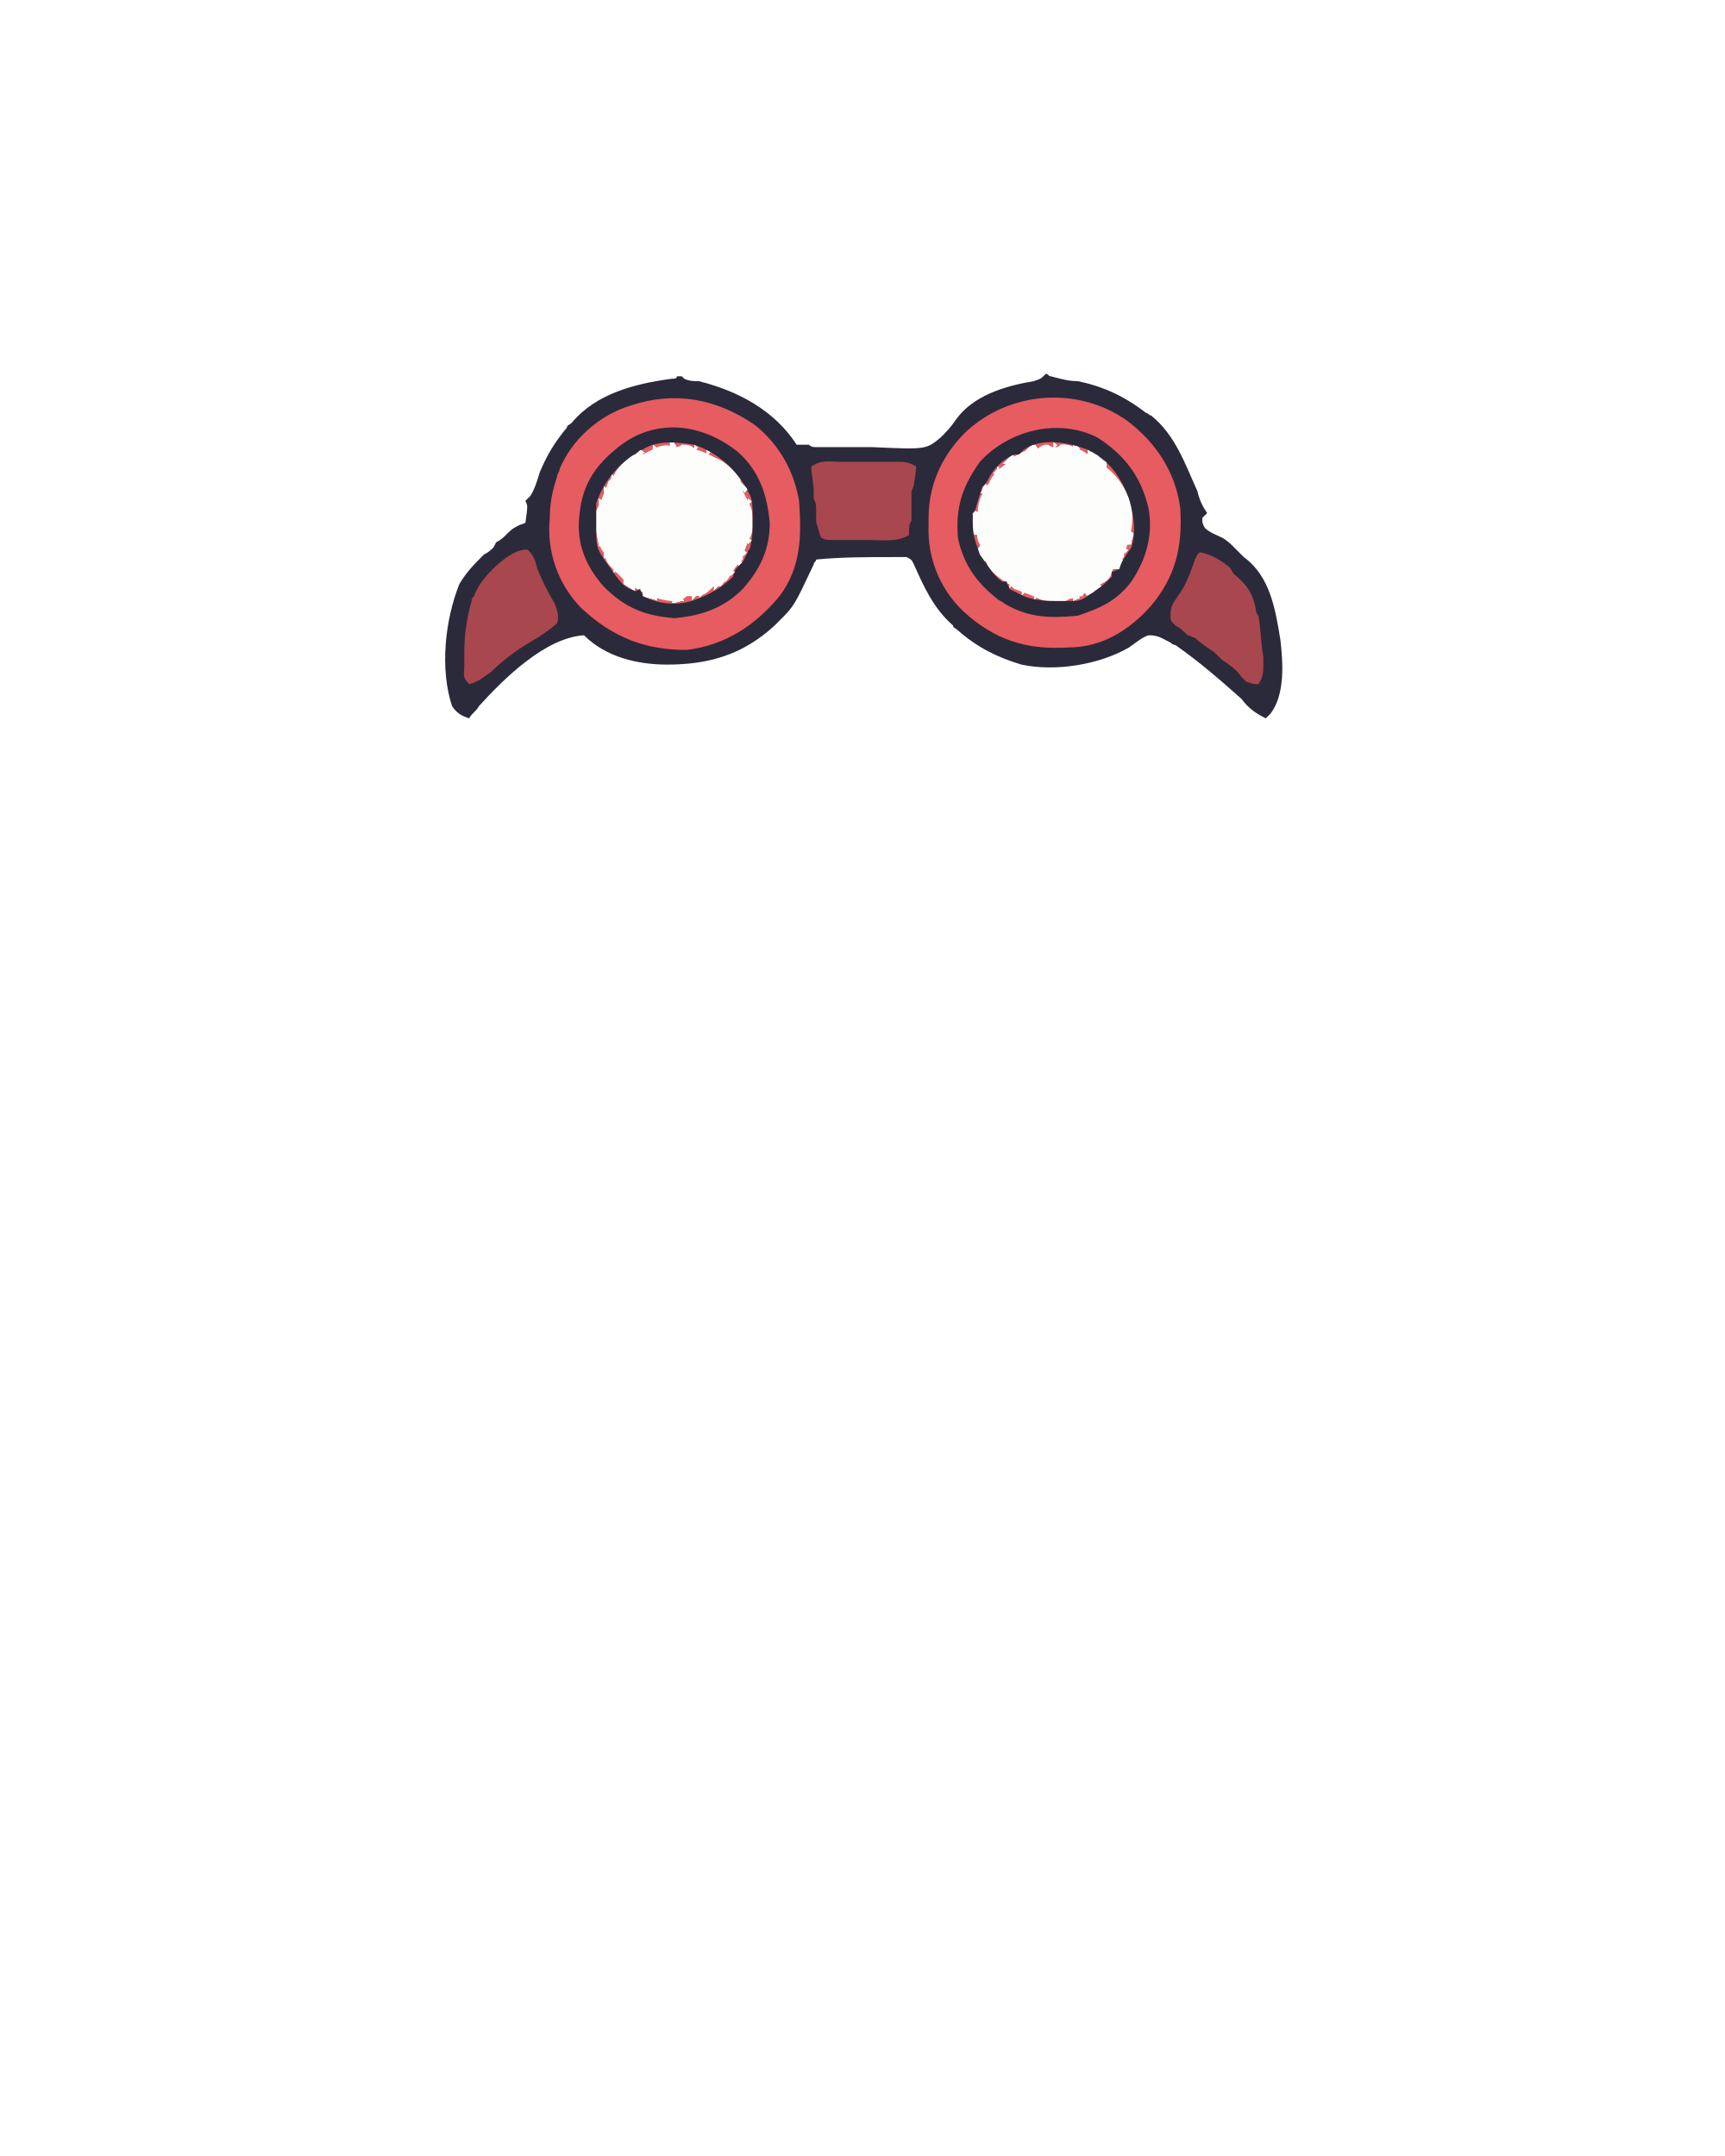
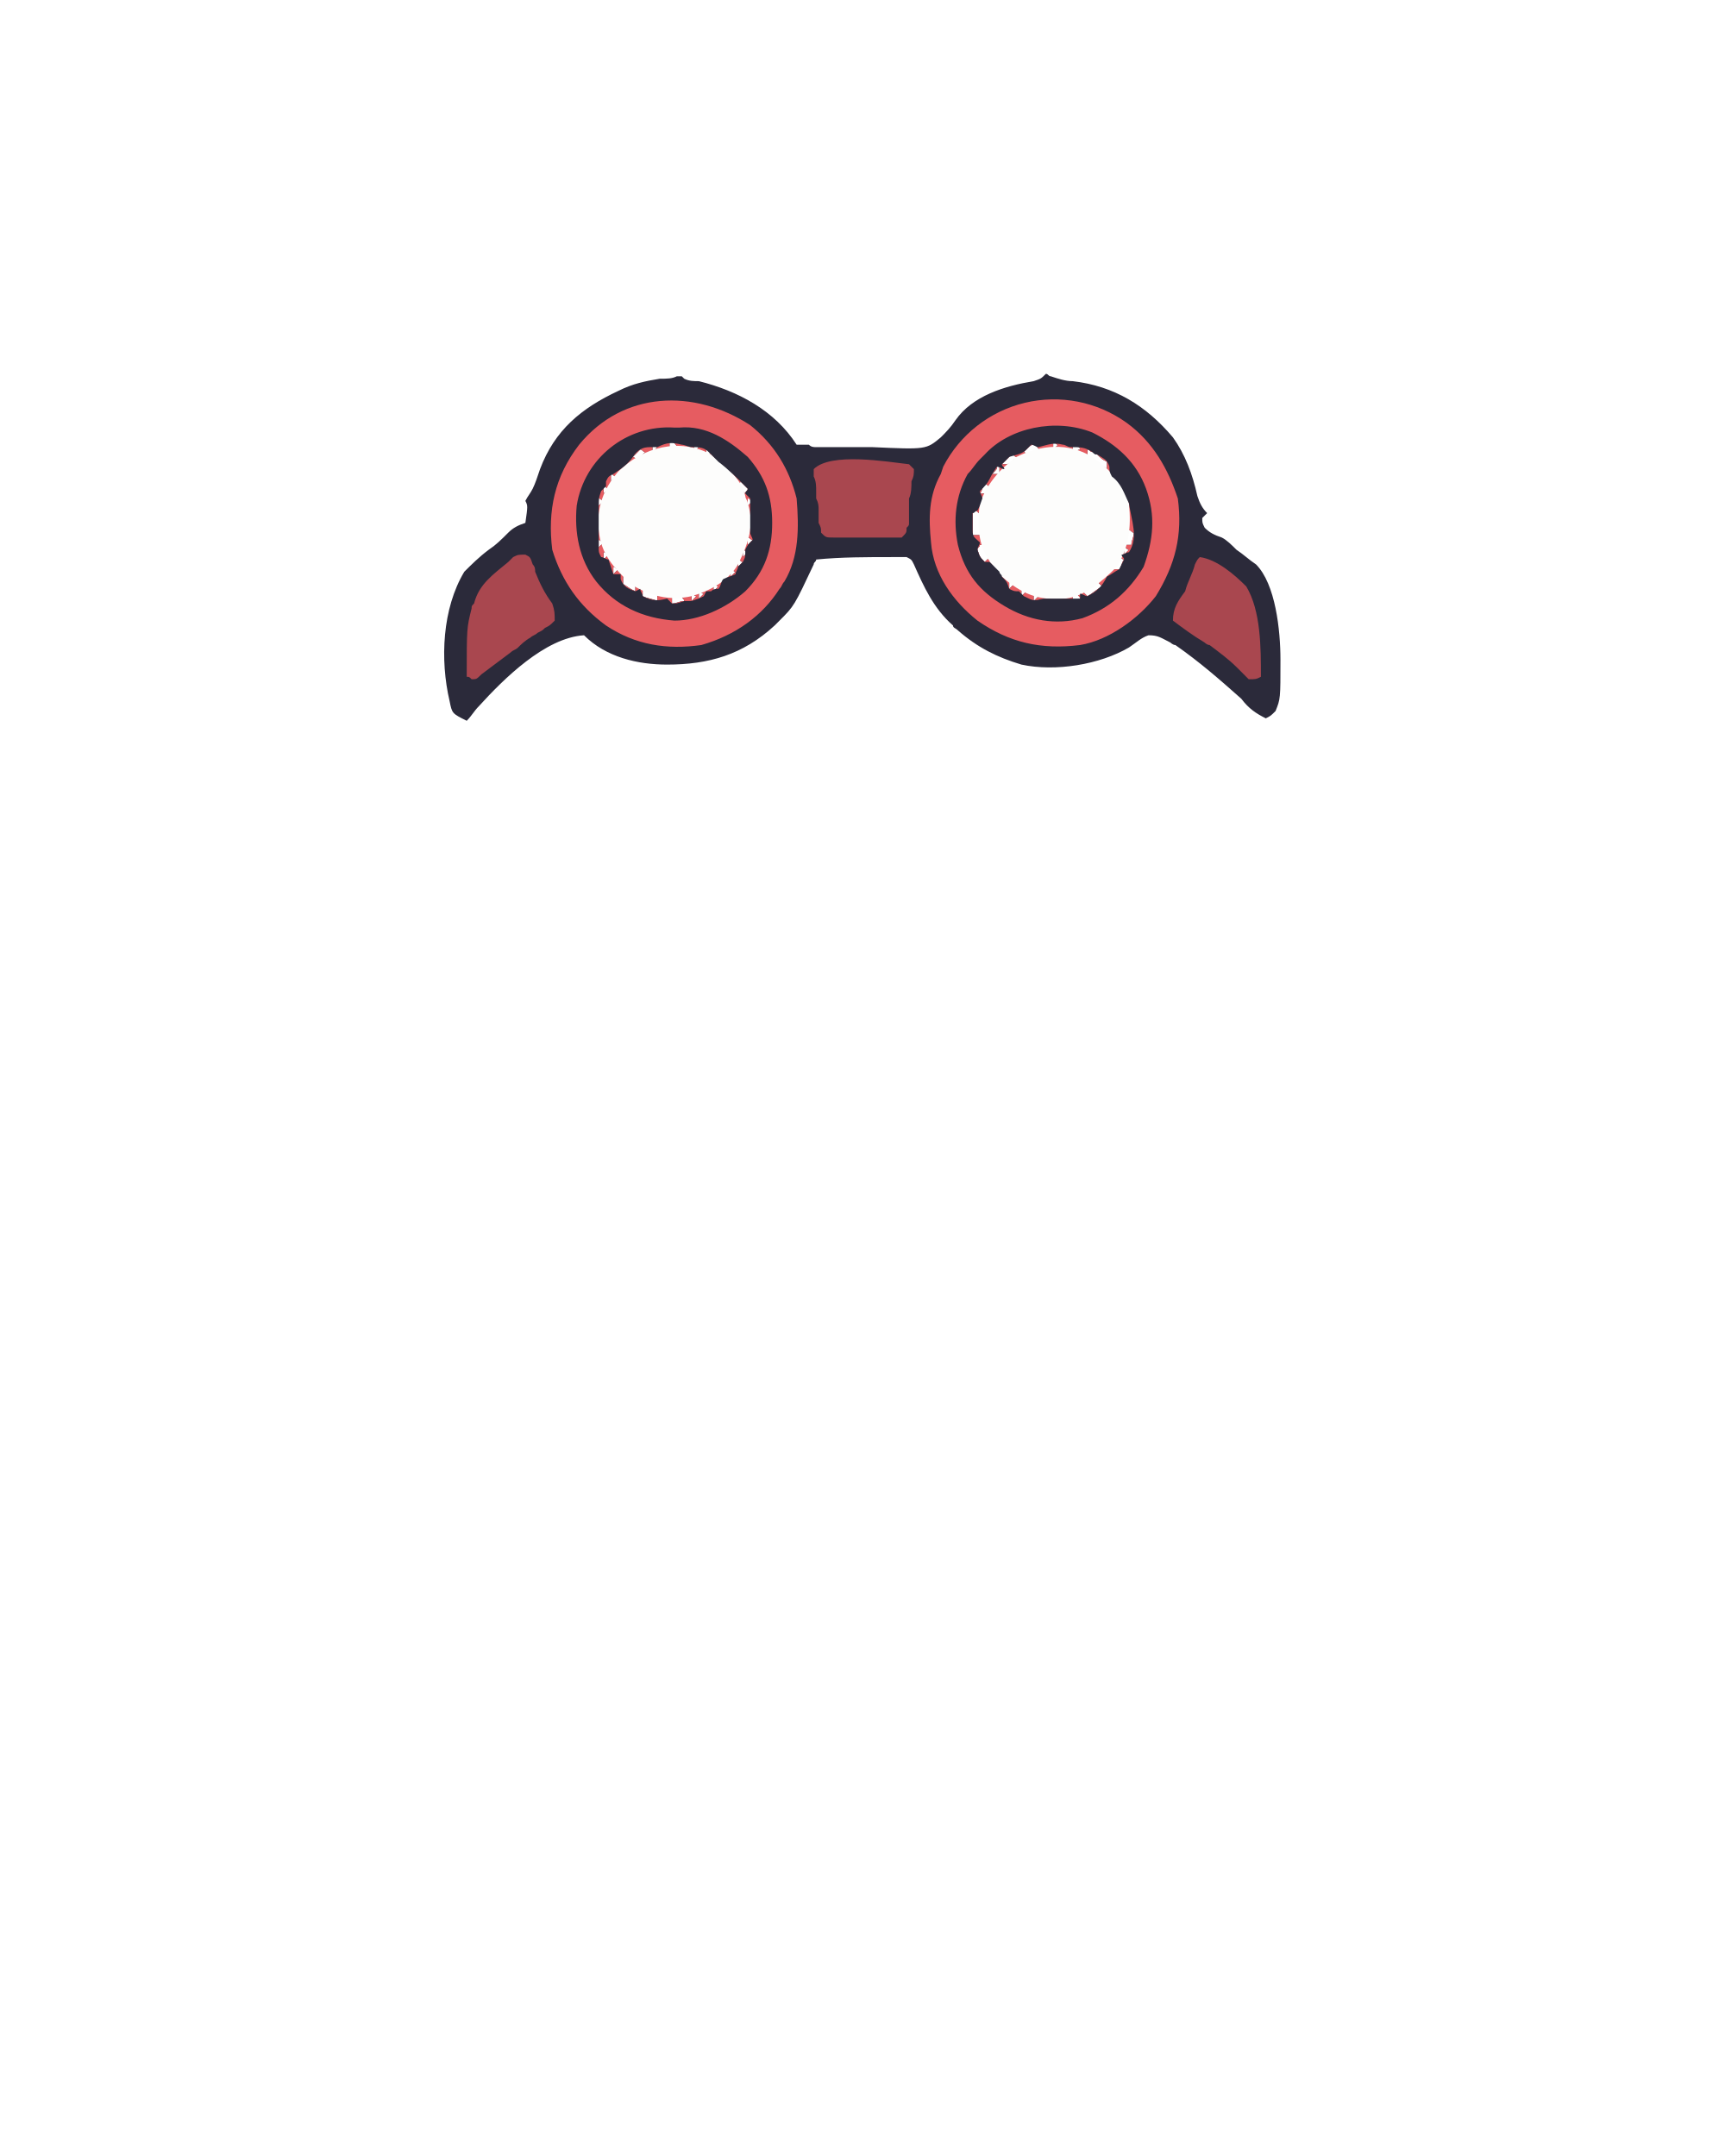
<svg xmlns="http://www.w3.org/2000/svg" viewBox="0 0 705.9 882.4">
-   <path fill="#2b2a3a" d="M428 153c1 0 1 1 2 1 4 1 7 2 11 2 10 2 19 6 28 13 1 0 1 1 2 1 10 8 14 20 19 31 1 4 2 6 4 9l-2 2c0 2 0 2 1 4 2 2 5 3 7 4s4 3 5 4l4 4c11 8 13 22 15 34 1 9 2 22-4 30l-2 2c-4-2-7-4-10-8-9-8-17-15-27-22-1 0-2-1-2-1-4-2-5-3-9-3-3 1-5 3-8 5-12 7-30 10-44 7-10-3-18-7-26-14-1-1-2-1-2-2-8-7-12-16-16-25-1-2-1-2-3-3h-6c-10 0-21 0-31 1 0 1-1 1-1 2-8 17-8 17-14 23l-2 2c-13 12-27 16-44 16-12 0-25-3-34-12-16 1-33 18-43 29-1 2-3 3-4 5-3-1-5-2-7-5-5-15-3-35 3-50 3-5 6-8 10-12 2-1 3-2 4-3l1-2c2-1 3-2 5-4s4-3 7-4c1-7 1-7 0-9l2-2c2-3 3-7 4-10 3-7 6-12 11-18 0-1 1-1 2-2 10-12 26-16 41-18 1 0 2 0 2-1h2l1 1c2 1 4 1 6 1 16 4 31 12 40 26h5c1 1 2 1 3 1h23c22 1 22 1 28-4 2-2 4-4 6-7 7-10 20-14 32-16 3-1 3-1 5-3m-154 28v3c1 0 2-1 3-1 0-1-1-1-1-2zm157 0v3l2-2c-1 0-1-1-2-1m-164 1v3l2-2c-1 0-1-1-2-1m17 0v3l2-2c-1 0-1-1-2-1m136 2-1 1 2 1 4-2c0-1-1-1-1-2-2 0-2 0-4 2m19-2v3c1 0 2-1 3-1 0-1-1-1-1-2zm-150 2v3l2-2c-1 0-1-1-2-1m156 0v3c2 1 2 1 4 3 1 0 1 1 2 1s1 0 2 1v-3c-2-1-2-1-4-3-1 0-1-1-2-1s-1-1-2-1m-183 0-3 3 2 1 3-3c-1 0-1-1-2-1m152 2-4 4c3 0 3 0 5-2 0 0 1 0 1-1-1 0-1-1-2-1m-6 5c0 1 0 1-2 3h3v-3zm-158 3v3l2-2c-1 0-1-1-2-1m53 3c0 1-1 1-1 2l3 3c0-1 1-1 1-2zm100 1c-1 1-1 3-2 4h3c0-1 1-2 1-3-1 0-1-1-2-1m-156 1v3l2-2c-1 0-1-1-2-1m-2 5v3l2-2c-1 0-1-1-2-1m61 0v3l2-2c-1 0-1-1-2-1m93 5c-1 1-1 1-1 3v7h3v-9c-1 0-1-1-2-1m63 8c-1 2-1 4-2 6h3c0-2 1-3 1-5-1 0-1-1-2-1m-156 3v3l2-2c-1 0-1-1-2-1m-61 1v3l2-2c-1 0-1-1-2-1m156 2c0 1-1 1-1 2 1 3 1 3 3 5l2-2c-1-2-2-3-3-5zm59 1v3l2-2c-1 0-1-1-2-1m-156 1v3l2-2c-1 0-1-1-2-1m-57 1v3l2-2c-1 0-1-1-2-1m211 2c0 1 0 1-3 5h3c1-1 1-3 2-4-1 0-1-1-2-1m-156 1v3l2-2c-1 0-1-1-2-1m-51 3v3l2-2c-1 0-1-1-2-1m48 1v3l2-2c-1 0-1-1-2-1m-44 3v3c3 2 3 2 5 3v-3c-2-2-2-2-5-3m158 2v3l2-2c-1 0-1-1-2-1m36 0c-2 1-4 3-6 4l2 2c2-1 4-3 6-4zm-157 1v3l2-2c-1 0-1-1-2-1m-29 2v3c2 1 4 1 6 2v-3c-2-1-4-1-6-2m155 0v3l2-2c-1 0-1-1-2-1m-132 1v3l2-2c-1 0-1-1-2-1m-3 1v3l2-2c-1 0-1-1-2-1m140 0v3l2-2c-1 0-1-1-2-1m16 0v3c1 0 2-1 3-1 0-1-1-1-1-2zm-164 1v3c2 0 3-1 5-1 0-1-1-1-1-2z" />
-   <path fill="#e65c61" d="M461 172c12 9 20 21 22 36 1 16-2 28-12 40-9 10-20 17-34 17-17 1-30-3-43-15a46 46 0 0 1-14-35v-3c0-13 5-25 15-35 18-17 46-19 66-5m-30 9v3l2-2c-1 0-1-1-2-1m-11 3-1 1 2 1 4-2c0-1-1-1-1-2-2 0-2 0-4 2m19-2v3c1 0 2-1 3-1 0-1-1-1-1-2zm6 2v3c2 1 2 1 4 3 1 0 1 1 2 1s1 0 2 1v-3c-2-1-2-1-4-3-1 0-2-1-2-1-1 0-1-1-2-1m-31 2-4 4c3 0 3 0 5-1 0-1 1-1 1-2-1 0-1-1-2-1m-6 5c0 1 0 1-2 3h3v-3zm-5 7c-1 1-1 3-2 4h3c0-1 1-2 1-3-1 0-1-1-2-1m-4 11c-1 1-1 1-1 3v7h3v-9c-1 0-1-1-2-1m63 8c-1 2-1 4-2 6h3c0-2 1-3 1-5-1 0-1-1-2-1m-61 6c0 1-1 1-1 2 1 3 1 3 3 5l2-2c-1-2-2-3-3-5zm59 1v3l2-2c-1 0-1-1-2-1m-2 4c-1 1-1 1-3 5h3c1-1 1-3 2-4-1 0-1-1-2-1m-45 10v3l2-2c-1 0-1-1-2-1m36 0c-2 1-4 3-6 4l2 2c2-1 4-3 6-4zm-31 3v3l2-2c-1 0-1-1-2-1m5 2v3l2-2c-1 0-1-1-2-1m16 0v3c1 0 2-1 3-1 0-1-1-1-1-2zm-130-69c10 8 16 19 18 31 1 14 1 27-8 39-10 12-22 20-38 22-17 0-30-5-43-17a46 46 0 0 1-13-37c0-6 1-11 3-17 0-1 1-2 1-3 5-12 16-22 29-26 18-6 35-3 51 8m-35 7v3c1 0 2-1 3-1 0-1-1-1-1-2zm-7 1v3l2-2c-1 0-1-1-2-1m17 0v3l2-2c-1 0-1-1-2-1m5 2v3l2-2c-1 0-1-1-2-1m-27 0-3 3 2 1 3-3c-1 0-1-1-2-1m-12 10v3l2-2c-1 0-1-1-2-1m53 3c0 1-1 1-1 2l3 3c0-1 1-1 1-2zm-56 2v3l2-2c-1 0-1-1-2-1m-2 5v3l2-2c-1 0-1-1-2-1m61 0v3l2-2c-1 0-1-1-2-1m0 16v3l2-2c-1 0-1-1-2-1m-61 1v3l2-2c-1 0-1-1-2-1m59 4v3l2-2c-1 0-1-1-2-1m-57 1v3l2-2c-1 0-1-1-2-1m55 3v3l2-2c-1 0-1-1-2-1m-51 3v3l2-2c-1 0-1-1-2-1m48 1v3l2-2c-1 0-1-1-2-1m-44 3v3c3 2 3 2 5 3v-3c-2-2-2-2-5-3m37 3v3l2-2c-1 0-1-1-2-1m-29 2v3c2 1 4 1 6 2v-3c-2-1-4-1-6-2m23 1v3l2-2c-1 0-1-1-2-1m-3 1v3l2-2c-1 0-1-1-2-1m-8 1v3c2 0 3-1 5-1 0-1-1-1-1-2z" />
-   <path fill="#fdfdfc" d="M276 183c1 0 2 0 3-1 3 0 3 0 6 2 3 1 5 2 7 3 5 2 8 5 11 9 0 2 1 3 1 5l3 6c1 2 1 4 1 7v2c0 2-1 4-2 6-2 5-2 5-2 7l-2 2c-2 2-3 5-5 7-1 0-1 1-2 2h-3l-1 1c-3 3-5 3-8 3h-2c-1 1-1 1-2 1s-2 1-3 1c-7 0-15-4-21-9l-3-3-2-2c-2-2-2-3-3-6-1-1-1-2-2-3-1-5-2-9-1-14l2-4c1-3 2-5 3-8l2-2 1-2c3-4 4-6 8-7h3l6-3c3-1 4-1 7 0m153-1c1 1 2 1 3 1s1 0 2-1c5-1 13 5 17 8 6 4 10 10 12 17 1 6 0 11-2 17-1 2-1 2-1 4l-2 2c-2 2-2 2-3 4-1 4-3 4-6 6-5 2-5 2-6 4-2 0-3 1-5 1l-2 1h-7c-2 0-4-1-6-2-3-1-5-2-8-3l-2-2c-1 0-2-1-2-1-4-3-7-5-8-10v-2c0-1-1-1-1-2-3-3-2-6-2-10v-2c0-6 1-9 4-13 0-1 1-1 1-2 2-4 5-6 8-8 1-1 2-1 2-2 3-2 5-3 9-3 3-2 3-2 5-2" />
-   <path fill="#2b2a3a" d="M302 185c9 8 12 18 13 29 0 11-4 19-11 27-8 8-17 11-28 12-12-1-20-4-29-13-7-8-11-17-10-28 1-13 6-21 16-29 15-12 34-10 49 2m-39-1c-1 0-2 1-2 1-8 5-14 12-17 21v11c0 4 0 7 2 10l2 3c7 10 7 10 12 12l2-1c0 1 1 2 1 3 6 3 13 4 20 2 6-2 12-5 17-10 0-1 1-2 1-3l3-3 2-4c0-1 1-1 1-2 1-4 1-7 1-11v-2c0-4 0-7-2-10 0-1-1-2-1-2-5-8-12-14-21-17-7-1-15-2-21 2m186-5c11 7 18 16 21 29 2 11-1 21-7 30-6 8-13 11-22 14-11 1-20 1-30-5-1-1-2-1-3-2-9-7-14-15-16-25-1-13 2-21 9-31 12-13 32-18 48-10m-30 5-2 2h-2c-2 1-4 2-6 4l-1 1c-2 2-3 4-4 6-1 1-1 2-2 2l-3 10-1 1c0 5 0 9 2 14l1 3c3 4 5 8 9 11h2c0 1 1 2 1 3l4 2 2 1c5 2 10 2 15 2h4c3 0 4 0 7-2 1-1 2-1 3-2 3-2 5-4 7-6v-2c1 0 2-1 3-1 1-3 1-3 3-6l2-3c2-6 1-13-1-20-3-8-8-16-17-20-8-3-19-5-26 0" />
-   <path fill="#a9474f" d="M344 189h22c4 0 6 0 9 2-1 8-1 8-2 10v12c-1 2-1 2-1 6-5 3-11 2-16 2h-15c-3 0-3 0-5-1-1-2-1-4-2-6v-5c0-2 0-3-1-5v-3c0-3-1-7-1-10 4-3 8-2 12-2m-128 36c3 3 3 5 4 8 2 5 4 9 7 14 1 3 2 5 1 8-2 2-5 4-8 6-7 4-13 8-19 14-3 2-5 4-9 5-3-3-2-4-2-8v-5q0-10.5 3-21c0-1 0-1 1-2 2-7 15-20 22-19m275 1c5 1 8 3 12 6 1 1 1 2 2 3 5 4 8 8 9 15 0 0 0 1 1 2 1 6 1 11 2 17v2c0 4 0 6-2 9-2 0-2 0-5-1l-2-2c-2-3-5-5-8-7l-3-3c-3-2-6-4-8-6-1 0-2-1-3-1-2-2-3-3-5-4-2-2-2-2-2-4 0-4 1-5 3-8 3-4 5-9 7-15 1-2 1-2 2-3" />
+   <path fill="#2b2a3a" d="M428 153c1 0 1 1 2 1 3 1 6 2 9 2 17 2 30 10 41 23 5 7 8 15 10 24 1 3 2 5 4 7l-2 2c0 2 0 2 1 4 2 2 4 3 7 4 2 1 4 3 6 5 3 2 5 4 8 6 8 8 10 27 10 39 0 16 0 16-2 21-2 2-2 2-4 3-4-2-7-4-10-8-9-8-17-15-27-22-1 0-2-1-2-1-4-2-5-3-9-3-3 1-5 3-8 5-12 7-30 10-44 7-10-3-18-7-26-14-1-1-2-1-2-2-8-7-12-16-16-25-1-2-1-2-3-3h-6c-10 0-21 0-31 1 0 1-1 1-1 2-8 17-8 17-14 23l-2 2c-13 12-27 16-44 16-12 0-25-3-34-12-16 1-33 18-43 29-2 2-3 4-5 6-6-3-6-3-7-8-4-17-3-38 6-53 3-3 6-6 10-9 3-2 5-4 8-7 2-2 4-3 7-4 1-7 1-7 0-9 1-2 2-3 3-5s2-5 3-8c6-16 17-25 32-32 6-3 11-4 17-5 3 0 5 0 7-1h2l1 1c2 1 4 1 6 1 16 4 31 12 40 26h5c1 1 2 1 3 1h23c22 1 22 1 28-4 2-2 4-4 6-7 7-10 20-14 32-16 3-1 3-1 5-3m-154 28v3c1 0 2-1 3-1 0-1-1-1-1-2zm157 0v3l2-2c-1 0-1-1-2-1m-164 1v3l2-2c-1 0-1-1-2-1m17 0v3l2-2c-1 0-1-1-2-1m136 2-1 1 2 1 4-2c0-1-1-1-1-2-2 0-2 0-4 2m19-2v3c1 0 2-1 3-1 0-1-1-1-1-2zm-150 2v3l2-2c-1 0-1-1-2-1m156 0v3c2 1 2 1 4 3 1 0 1 1 2 1s1 0 2 1v-3c-2-1-2-1-4-3-1 0-1-1-2-1s-1-1-2-1m-183 0-3 3 2 1 3-3c-1 0-1-1-2-1m152 2-4 4c3 0 3 0 5-2 0 0 1 0 1-1-1 0-1-1-2-1m-6 5c0 1 0 1-2 3h3v-3zm-158 3v3l2-2c-1 0-1-1-2-1m53 3c0 1-1 1-1 2l3 3c0-1 1-1 1-2zm100 1c-1 1-1 3-2 4h3c0-1 1-2 1-3-1 0-1-1-2-1m-156 1v3l2-2c-1 0-1-1-2-1m-2 5v3l2-2c-1 0-1-1-2-1m61 0v3l2-2c-1 0-1-1-2-1m93 5c-1 1-1 1-1 3v7h3v-9c-1 0-1-1-2-1m63 8c-1 2-1 4-2 6h3c0-2 1-3 1-5-1 0-1-1-2-1m-156 3v3l2-2c-1 0-1-1-2-1m-61 1v3l2-2c-1 0-1-1-2-1m156 2c0 1-1 1-1 2 1 3 1 3 3 5l2-2c-1-2-2-3-3-5zm59 1v3l2-2c-1 0-1-1-2-1m-156 1v3l2-2c-1 0-1-1-2-1m-57 1v3l2-2c-1 0-1-1-2-1m211 2c0 1 0 1-3 5h3c1-1 1-3 2-4-1 0-1-1-2-1m-156 1v3l2-2c-1 0-1-1-2-1m-51 3v3l2-2c-1 0-1-1-2-1m48 1v3l2-2c-1 0-1-1-2-1m-44 3v3c3 2 3 2 5 3v-3c-2-2-2-2-5-3m158 2v3l2-2c-1 0-1-1-2-1m36 0c-2 1-4 3-6 4l2 2c2-1 4-3 6-4zm-157 1v3l2-2c-1 0-1-1-2-1m-29 2v3c2 1 4 1 6 2v-3c-2-1-4-1-6-2m155 0v3l2-2c-1 0-1-1-2-1m-132 1v3l2-2c-1 0-1-1-2-1m-3 1v3l2-2c-1 0-1-1-2-1m140 0v3l2-2c-1 0-1-1-2-1m16 0v3c1 0 2-1 3-1 0-1-1-1-1-2zm-164 1v3c2 0 3-1 5-1 0-1-1-1-1-2z" />
+   <path fill="#e65c61" d="M307 174c10 8 16 18 19 30 1 12 1 24-5 34-1 1-1 2-2 3-7 11-18 19-32 23-14 2-27 0-39-8-11-8-18-18-22-31-2-16 1-30 11-43 18-22 47-23 70-8m-33 7v3c1 0 2-1 3-1 0-1-1-1-1-2zm-7 1v3l2-2c-1 0-1-1-2-1m17 0v3l2-2c-1 0-1-1-2-1m5 2v3l2-2c-1 0-1-1-2-1m-27 0-3 3 2 1 3-3c-1 0-1-1-2-1m-12 10v3l2-2c-1 0-1-1-2-1m53 3c0 1-1 1-1 2l3 3c0-1 1-1 1-2zm-56 2v3l2-2c-1 0-1-1-2-1m-2 5v3l2-2c-1 0-1-1-2-1m61 0v3l2-2c-1 0-1-1-2-1m0 16v3l2-2c-1 0-1-1-2-1m-61 1v3l2-2c-1 0-1-1-2-1m59 4v3l2-2c-1 0-1-1-2-1m-57 1v3l2-2c-1 0-1-1-2-1m55 3v3l2-2c-1 0-1-1-2-1m-51 3v3l2-2c-1 0-1-1-2-1m48 1v3l2-2c-1 0-1-1-2-1m-44 3v3c3 2 3 2 5 3v-3c-2-2-2-2-5-3m37 3v3l2-2c-1 0-1-1-2-1m-29 2v3c2 1 4 1 6 2v-3c-2-1-4-1-6-2m23 1v3l2-2c-1 0-1-1-2-1m-3 1v3l2-2c-1 0-1-1-2-1m-8 1v3c2 0 3-1 5-1 0-1-1-1-1-2zm186-71c11 8 17 19 21 31 2 15-1 27-9 40-7 9-19 18-31 20-16 2-29-1-42-10-10-8-18-19-19-32-1-10-1-19 4-28l1-3a51 51 0 0 1 75-18m-30 8v3l2-2c-1 0-1-1-2-1m-11 3-1 1 2 1 4-2c0-1-1-1-1-2-2 0-2 0-4 2m19-2v3c1 0 2-1 3-1 0-1-1-1-1-2zm6 2v3c2 1 2 1 4 3 1 0 1 1 2 1s1 0 2 1v-3c-2-1-2-1-4-3-1 0-1-1-2-1s-1-1-2-1m-31 2-4 4c3 0 3 0 5-2 0 0 1 0 1-1-1 0-1-1-2-1m-6 5c0 1 0 1-2 3h3v-3zm-5 7c-1 1-1 3-2 4h3c0-1 1-2 1-3-1 0-1-1-2-1m-4 11c-1 1-1 1-1 3v7h3v-9c-1 0-1-1-2-1m63 8c-1 2-1 4-2 6h3c0-2 1-3 1-5-1 0-1-1-2-1m-61 6c0 1-1 1-1 2 1 3 1 3 3 5l2-2c-1-2-2-3-3-5zm59 1v3l2-2c-1 0-1-1-2-1m-2 4c0 1 0 1-3 5h3c1-1 1-3 2-4-1 0-1-1-2-1m-45 10v3l2-2c-1 0-1-1-2-1m36 0c-2 1-4 3-6 4l2 2c2-1 4-3 6-4zm-31 3v3l2-2c-1 0-1-1-2-1m5 2v3l2-2c-1 0-1-1-2-1m16 0v3c1 0 2-1 3-1 0-1-1-1-1-2z" />
+   <path fill="#fdfdfc" d="M291 186c2 2 4 3 7 5 0 1 0 1 1 2 3 3 5 6 6 10 0 1 1 2 1 3 3 9 0 17-4 25-4 7-12 11-19 13-9 2-17 0-25-5-7-7-12-12-13-22-1-9 2-17 8-24 10-10 25-14 38-7m156 1c7 5 13 11 15 19 1 10 0 18-5 26-6 6-13 12-21 13-11 1-18-2-26-9-2-2-3-4-5-6 0-1-1-1-1-2-4-6-4-15-3-22 3-8 8-14 15-19 10-5 21-6 31 0" />
+   <path fill="#2b2a3a" d="M276 175h2c11-1 20 5 28 12 7 8 10 16 10 27s-3 20-11 28c-8 7-19 12-29 12-13-1-24-6-32-16-7-9-9-20-8-31a38 38 0 0 1 40-32m-7 8h-3c-3 0-5 1-7 4s-5 5-8 7c-2 1-2 1-3 3v2l-2 2c-1 3-1 3-1 6v17c0 2 0 2 1 4 1 0 2 1 3 1l2 6h3v2c1 3 3 4 6 5l2-1c0 1 1 2 1 3 4 2 6 2 10 1l2 2c2 0 2 0 5-1h3c3-1 3-1 5-2l1-2h2c1-1 2-1 3-1 1-1 1-3 2-4 2-1 3-1 5-2 0-1 1-2 1-3l2-2c1-2 1-2 1-5 1-2 1-2 3-4 0-1-1-2-1-3v-14l-2-2c0-1 1-1 1-2-4-4-8-8-12-11l-4-4c-2-2-4-2-7-2-1 0-3-1-4-1-4-1-6-1-10 1m178-6c10 5 18 12 22 23s3 21-1 32c-6 10-14 17-25 21-11 3-22 1-32-5s-16-13-19-25c-2-10-1-20 4-29 2-2 3-4 5-6l2-2c10-11 29-15 44-9m-22 6c-1 0-2-1-3-1l-2 2c-2 2-4 2-7 3l-3 3c0 1 1 1 1 2-1 0-2-1-3-1-2 3-2 3-3 5s-2 3-4 5c0 1 1 2 1 3-1 3-1 3-2 5-1 0-1 1-2 1v7c0 3 1 3 3 5 0 1-1 2-1 3 1 3 1 3 3 5h2l4 4c0 1 1 1 1 2 2 2 2 2 3 5 2 1 2 1 4 1l2 2c4 2 4 2 8 1h15v-2c1 0 2 1 3 1 4-2 6-4 8-8 2-1 3-2 5-3l2-4c0-1-1-1-1-2 1 0 2-1 3-1 4-6 1-13 0-20-2-4-3-8-7-11-1-2-1-2-1-4-1-3-2-3-5-5-1 0-1 0-2-1-3-2-5-2-9-2-1 0-2-1-3-1-4-1-6 0-10 1" />
+   <path fill="#a9474f" d="m372 190 2 2c0 2 0 3-1 5 0 2 0 5-1 7v10c0 1 0 1-1 2 0 2 0 2-2 4h-28c-3 0-3 0-5-2 0-2 0-2-1-4v-5c0-2 0-3-1-5v-3c0-2 0-4-1-6v-3c7-7 30-3 39-2m-157 37c2 1 2 1 3 4 1 1 1 2 1 3 2 5 4 9 7 13 1 3 1 4 1 7-2 2-2 2-4 3-1 1-1 1-3 2-1 1-2 1-3 2-2 1-4 3-5 4s-2 1-3 2l-12 9c-2 2-2 2-4 2-1-1-1-1-2-1 0-20 0-20 2-28 0-1 0-1 1-2 2-8 8-12 14-17l2-2c2-1 2-1 5-1m276 1c7 1 14 7 19 12 6 10 6 25 6 37-2 1-2 1-5 1l-5-5c-3-3-7-6-11-9-1 0-2-1-2-1-5-3-9-6-13-9 0-5 2-8 5-12 1-4 3-7 4-11 1-2 1-2 2-3" />
</svg>
